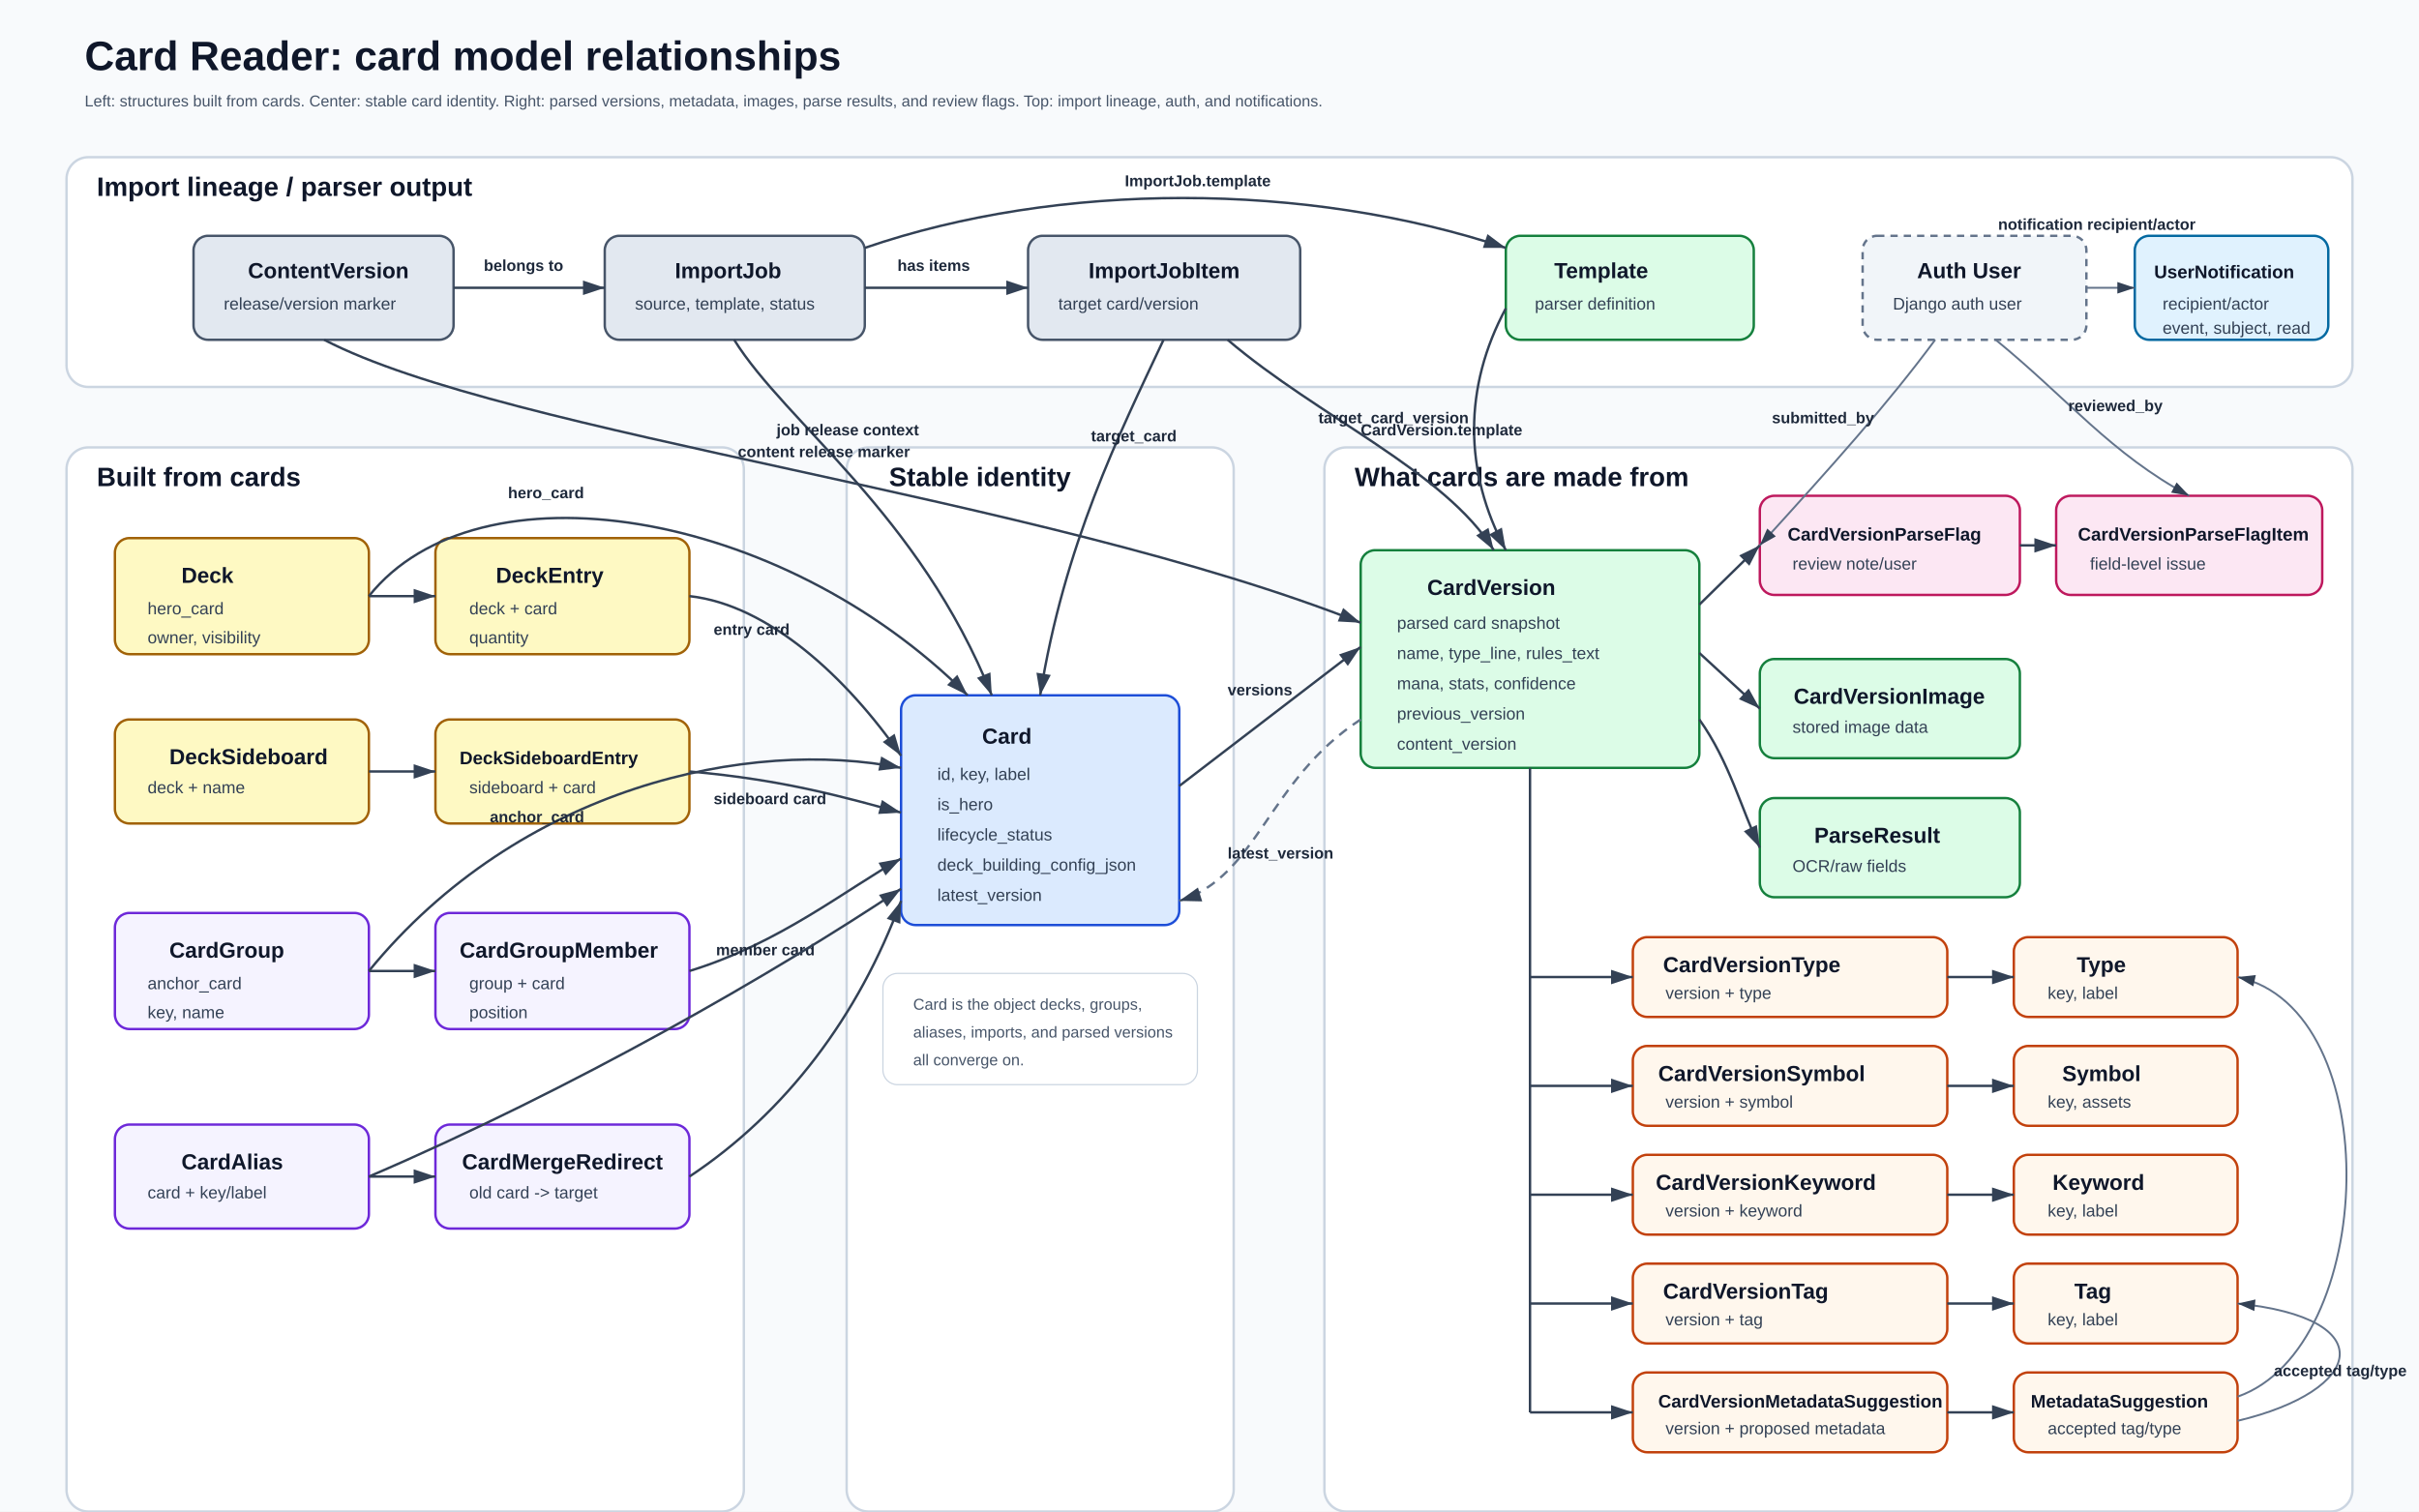
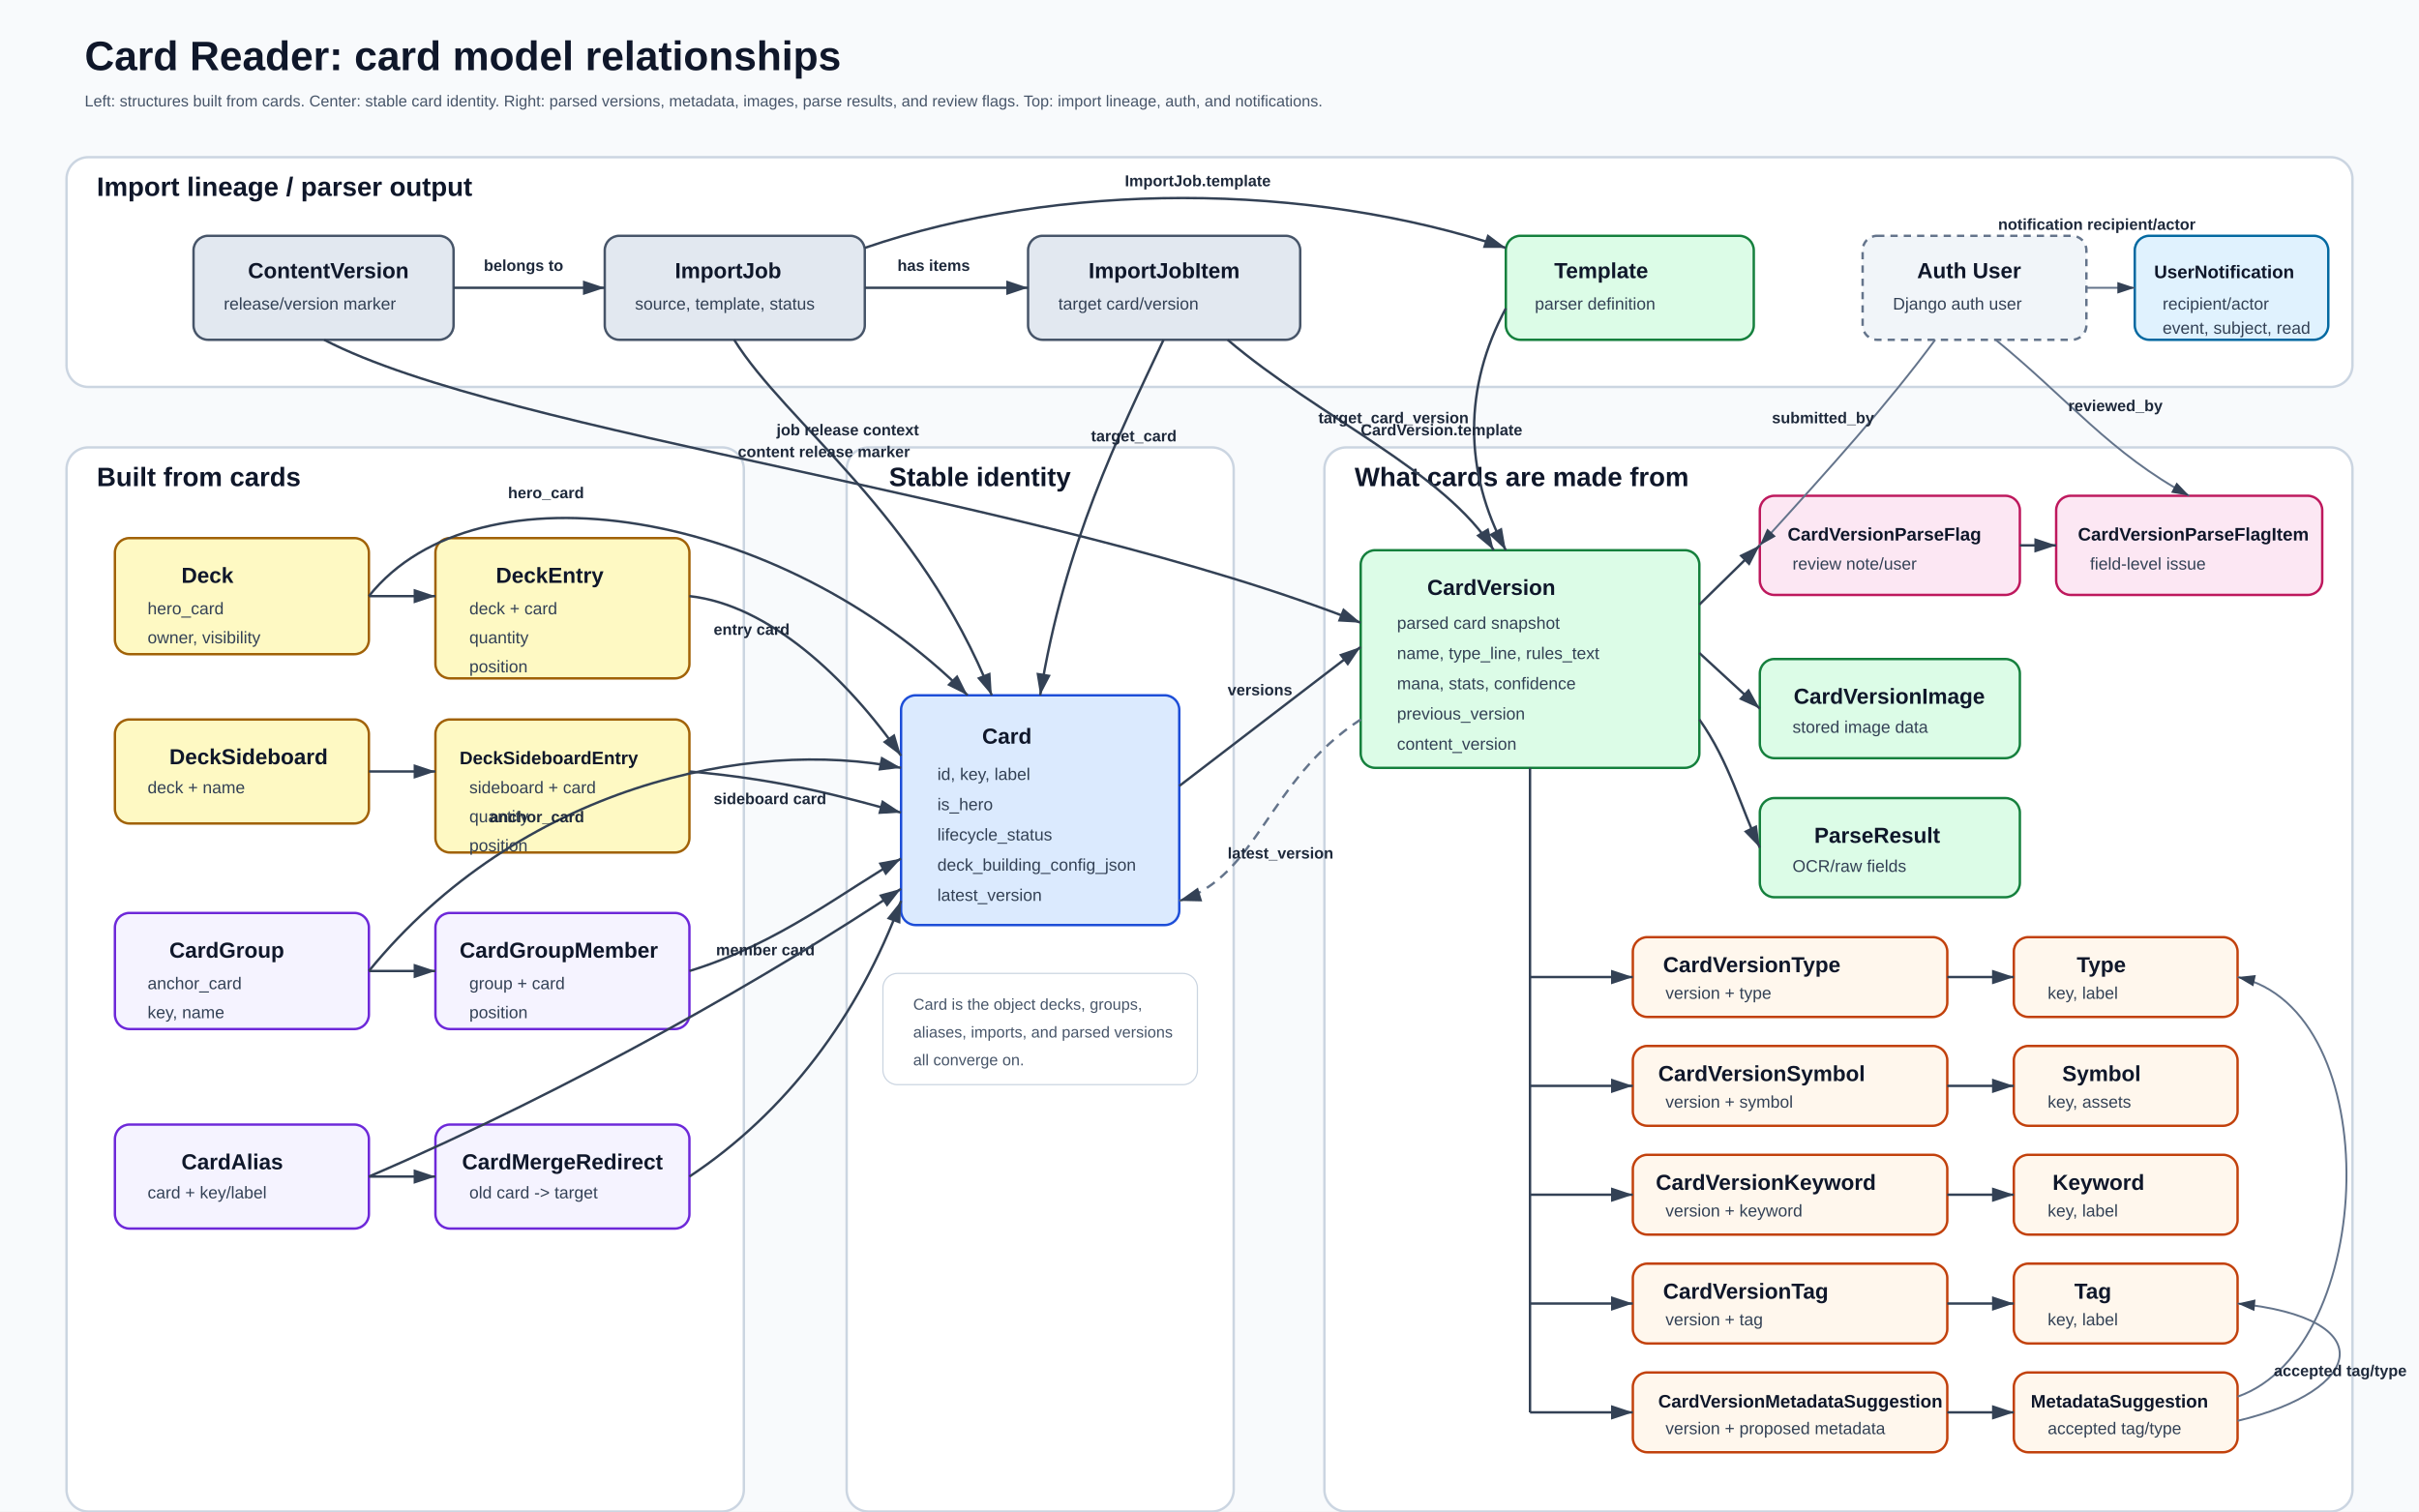
<svg xmlns="http://www.w3.org/2000/svg" width="2000" height="1250" viewBox="0 0 2000 1250" role="img" aria-labelledby="title desc">
  <defs>
    <marker id="arrow" markerWidth="10" markerHeight="10" refX="9" refY="3" orient="auto" markerUnits="strokeWidth">
      <path d="M0,0 L0,6 L9,3 z" fill="#334155" />
    </marker>
    <style>
      .bg { fill: #f8fafc; }
      .band { fill: #ffffff; stroke: #cbd5e1; stroke-width: 2; rx: 18; }
      .band-title { font: 700 22px Arial, sans-serif; fill: #0f172a; }
      .box { fill: #ffffff; stroke: #334155; stroke-width: 2; rx: 12; }
      .card { fill: #dbeafe; stroke: #1d4ed8; }
      .left { fill: #fef9c3; stroke: #a16207; }
      .group { fill: #f5f3ff; stroke: #6d28d9; }
      .version { fill: #dcfce7; stroke: #15803d; }
      .meta { fill: #fff7ed; stroke: #c2410c; }
      .review { fill: #fce7f3; stroke: #be185d; }
      .notify { fill: #e0f2fe; stroke: #0369a1; }
      .import { fill: #e2e8f0; stroke: #475569; }
      .external { fill: #f1f5f9; stroke: #64748b; stroke-dasharray: 6 5; }
      .title { font: 700 18px Arial, sans-serif; fill: #0f172a; }
      .title-small { font: 700 15px Arial, sans-serif; fill: #0f172a; }
      .field { font: 14px Arial, sans-serif; fill: #334155; }
      .small { font: 13px Arial, sans-serif; fill: #475569; }
      .label { font: 13px Arial, sans-serif; fill: #1e293b; font-weight: 700; }
      .bus { stroke: #334155; stroke-width: 2; fill: none; }
      .line { stroke: #334155; stroke-width: 2; fill: none; marker-end: url(#arrow); }
      .soft { stroke: #64748b; stroke-width: 2; fill: none; stroke-dasharray: 8 6; marker-end: url(#arrow); }
      .thin { stroke: #64748b; stroke-width: 1.6; fill: none; marker-end: url(#arrow); }
    </style>
  </defs>
  <rect class="bg" width="2000" height="1250" />
  <text x="70" y="58" style="font: 800 34px Arial, sans-serif; fill: #0f172a;">Card Reader: card model relationships</text>
  <text x="70" y="88" class="small">Left: structures built from cards. Center: stable card identity. Right: parsed versions, metadata, images, parse results, and review flags. Top: import lineage, auth, and notifications.</text>
  <rect class="band" x="55" y="130" width="1890" height="190" />
  <text class="band-title" x="80" y="162">Import lineage / parser output</text>
  <rect class="box import" x="160" y="195" width="215" height="86" />
  <text class="title" x="205" y="230">ContentVersion</text>
  <text class="field" x="185" y="256">release/version marker</text>
  <rect class="box import" x="500" y="195" width="215" height="86" />
  <text class="title" x="558" y="230">ImportJob</text>
  <text class="field" x="525" y="256">source, template, status</text>
  <rect class="box import" x="850" y="195" width="225" height="86" />
  <text class="title" x="900" y="230">ImportJobItem</text>
  <text class="field" x="875" y="256">target card/version</text>
  <rect class="box version" x="1245" y="195" width="205" height="86" />
  <text class="title" x="1285" y="230">Template</text>
  <text class="field" x="1269" y="256">parser definition</text>
  <rect class="box external" x="1540" y="195" width="185" height="86" />
  <text class="title" x="1585" y="230">Auth User</text>
  <text class="field" x="1565" y="256">Django auth user</text>
  <rect class="box notify" x="1765" y="195" width="160" height="86" />
  <text class="title-small" x="1781" y="230">UserNotification</text>
  <text class="field" x="1788" y="256">recipient/actor</text>
  <text class="field" x="1788" y="276">event, subject, read</text>
  <rect class="band" x="55" y="370" width="560" height="880" />
  <text class="band-title" x="80" y="402">Built from cards</text>
  <rect class="box left" x="95" y="445" width="210" height="96" />
  <text class="title" x="150" y="482">Deck</text>
  <text class="field" x="122" y="508">hero_card</text>
  <text class="field" x="122" y="532">owner, visibility</text>
-   <rect class="box left" x="360" y="445" width="210" height="96" />
+   <rect class="box left" x="360" y="445" width="210" height="116" />
  <text class="title" x="410" y="482">DeckEntry</text>
  <text class="field" x="388" y="508">deck + card</text>
  <text class="field" x="388" y="532">quantity</text>
+   <text class="field" x="388" y="556">position</text>
  <rect class="box left" x="95" y="595" width="210" height="86" />
  <text class="title" x="140" y="632">DeckSideboard</text>
  <text class="field" x="122" y="656">deck + name</text>
-   <rect class="box left" x="360" y="595" width="210" height="86" />
+   <rect class="box left" x="360" y="595" width="210" height="110" />
  <text class="title-small" x="380" y="632">DeckSideboardEntry</text>
  <text class="field" x="388" y="656">sideboard + card</text>
+   <text class="field" x="388" y="680">quantity</text>
+   <text class="field" x="388" y="704">position</text>
  <rect class="box group" x="95" y="755" width="210" height="96" />
  <text class="title" x="140" y="792">CardGroup</text>
  <text class="field" x="122" y="818">anchor_card</text>
  <text class="field" x="122" y="842">key, name</text>
  <rect class="box group" x="360" y="755" width="210" height="96" />
  <text class="title" x="380" y="792">CardGroupMember</text>
  <text class="field" x="388" y="818">group + card</text>
  <text class="field" x="388" y="842">position</text>
  <rect class="box group" x="95" y="930" width="210" height="86" />
  <text class="title" x="150" y="967">CardAlias</text>
  <text class="field" x="122" y="991">card + key/label</text>
  <rect class="box group" x="360" y="930" width="210" height="86" />
  <text class="title" x="382" y="967">CardMergeRedirect</text>
  <text class="field" x="388" y="991">old card -&gt; target</text>
  <rect class="band" x="700" y="370" width="320" height="880" />
  <text class="band-title" x="735" y="402">Stable identity</text>
  <rect class="box card" x="745" y="575" width="230" height="190" />
  <text class="title" x="812" y="615">Card</text>
  <text class="field" x="775" y="645">id, key, label</text>
  <text class="field" x="775" y="670">is_hero</text>
  <text class="field" x="775" y="695">lifecycle_status</text>
  <text class="field" x="775" y="720">deck_building_config_json</text>
  <text class="field" x="775" y="745">latest_version</text>
  <rect x="730" y="805" width="260" height="92" fill="#ffffff" stroke="#cbd5e1" rx="12" />
  <text x="755" y="835" class="small">Card is the object decks, groups,</text>
  <text x="755" y="858" class="small">aliases, imports, and parsed versions</text>
  <text x="755" y="881" class="small">all converge on.</text>
  <rect class="band" x="1095" y="370" width="850" height="880" />
  <text class="band-title" x="1120" y="402">What cards are made from</text>
  <rect class="box version" x="1125" y="455" width="280" height="180" />
  <text class="title" x="1180" y="492">CardVersion</text>
  <text class="field" x="1155" y="520">parsed card snapshot</text>
  <text class="field" x="1155" y="545">name, type_line, rules_text</text>
  <text class="field" x="1155" y="570">mana, stats, confidence</text>
  <text class="field" x="1155" y="595">previous_version</text>
  <text class="field" x="1155" y="620">content_version</text>
  <rect class="box review" x="1455" y="410" width="215" height="82" />
  <text class="title-small" x="1478" y="447">CardVersionParseFlag</text>
  <text class="field" x="1482" y="471">review note/user</text>
  <rect class="box review" x="1700" y="410" width="220" height="82" />
  <text class="title-small" x="1718" y="447">CardVersionParseFlagItem</text>
  <text class="field" x="1728" y="471">field-level issue</text>
  <rect class="box version" x="1455" y="545" width="215" height="82" />
  <text class="title" x="1483" y="582">CardVersionImage</text>
  <text class="field" x="1482" y="606">stored image data</text>
  <rect class="box version" x="1455" y="660" width="215" height="82" />
  <text class="title" x="1500" y="697">ParseResult</text>
  <text class="field" x="1482" y="721">OCR/raw fields</text>
  <rect class="box meta" x="1350" y="775" width="260" height="66" />
  <text class="title" x="1375" y="804">CardVersionType</text>
  <text class="field" x="1377" y="826">version + type</text>
  <rect class="box meta" x="1350" y="865" width="260" height="66" />
  <text class="title" x="1371" y="894">CardVersionSymbol</text>
  <text class="field" x="1377" y="916">version + symbol</text>
  <rect class="box meta" x="1350" y="955" width="260" height="66" />
  <text class="title" x="1369" y="984">CardVersionKeyword</text>
  <text class="field" x="1377" y="1006">version + keyword</text>
  <rect class="box meta" x="1350" y="1045" width="260" height="66" />
  <text class="title" x="1375" y="1074">CardVersionTag</text>
  <text class="field" x="1377" y="1096">version + tag</text>
  <rect class="box meta" x="1350" y="1135" width="260" height="66" />
  <text class="title-small" x="1371" y="1164">CardVersionMetadataSuggestion</text>
  <text class="field" x="1377" y="1186">version + proposed metadata</text>
  <rect class="box meta" x="1665" y="775" width="185" height="66" />
  <text class="title" x="1717" y="804">Type</text>
  <text class="field" x="1693" y="826">key, label</text>
  <rect class="box meta" x="1665" y="865" width="185" height="66" />
  <text class="title" x="1705" y="894">Symbol</text>
  <text class="field" x="1693" y="916">key, assets</text>
  <rect class="box meta" x="1665" y="955" width="185" height="66" />
  <text class="title" x="1697" y="984">Keyword</text>
  <text class="field" x="1693" y="1006">key, label</text>
  <rect class="box meta" x="1665" y="1045" width="185" height="66" />
  <text class="title" x="1715" y="1074">Tag</text>
  <text class="field" x="1693" y="1096">key, label</text>
  <rect class="box meta" x="1665" y="1135" width="185" height="66" />
  <text class="title-small" x="1679" y="1164">MetadataSuggestion</text>
  <text class="field" x="1693" y="1186">accepted tag/type</text>
  <path class="line" d="M375 238 L500 238" />
  <text class="label" x="400" y="224">belongs to</text>
  <path class="line" d="M715 238 L850 238" />
  <text class="label" x="742" y="224">has items</text>
  <path class="line" d="M715 205 C875 150, 1080 150, 1245 205" />
  <text class="label" x="930" y="154">ImportJob.template</text>
  <path class="line" d="M607 281 C650 350, 760 425, 820 575" />
  <text class="label" x="642" y="360">job release context</text>
  <path class="line" d="M962 281 C925 360, 880 450, 860 575" />
  <text class="label" x="902" y="365">target_card</text>
  <path class="line" d="M1015 281 C1090 345, 1195 390, 1235 455" />
  <text class="label" x="1090" y="350">target_card_version</text>
  <path class="line" d="M268 281 C420 360, 860 410, 1125 515" />
  <text class="label" x="610" y="378">content release marker</text>
  <path class="line" d="M1245 255 C1210 320, 1210 390, 1245 455" />
  <text class="label" x="1125" y="360">CardVersion.template</text>
  <path class="thin" d="M1725 238 L1765 238" />
  <text class="label" x="1652" y="190">notification recipient/actor</text>
  <path class="line" d="M305 493 L360 493" />
  <path class="line" d="M305 638 L360 638" />
  <path class="line" d="M305 803 L360 803" />
  <path class="line" d="M305 973 L360 973" />
  <path class="line" d="M570 493 C635 500, 700 560, 745 625" />
  <text class="label" x="590" y="525">entry card</text>
  <path class="line" d="M570 638 C650 645, 700 660, 745 672" />
  <text class="label" x="590" y="665">sideboard card</text>
  <path class="line" d="M570 803 C645 780, 700 735, 745 710" />
  <text class="label" x="592" y="790">member card</text>
  <path class="line" d="M305 493 C395 380, 645 420, 800 575" />
  <text class="label" x="420" y="412">hero_card</text>
  <path class="line" d="M305 803 C430 650, 620 610, 745 635" />
  <text class="label" x="405" y="680">anchor_card</text>
  <path class="line" d="M305 973 C475 900, 640 805, 745 735" />
  <path class="line" d="M570 973 C650 920, 710 840, 745 745" />
  <path class="line" d="M975 650 L1125 535" />
  <text class="label" x="1015" y="575">versions</text>
  <path class="soft" d="M1125 595 C1048 645, 1040 725, 975 745" />
  <text class="label" x="1015" y="710">latest_version</text>
  <path class="line" d="M1405 500 L1455 451" />
  <path class="line" d="M1405 540 L1455 586" />
  <path class="line" d="M1405 595 C1430 630, 1440 670, 1455 701" />
  <path class="line" d="M1670 451 L1700 451" />
  <path class="bus" d="M1265 635 L1265 1168" />
  <path class="line" d="M1265 808 L1350 808" />
  <path class="line" d="M1265 898 L1350 898" />
  <path class="line" d="M1265 988 L1350 988" />
  <path class="line" d="M1265 1078 L1350 1078" />
  <path class="line" d="M1265 1168 L1350 1168" />
  <path class="line" d="M1610 808 L1665 808" />
  <path class="line" d="M1610 898 L1665 898" />
  <path class="line" d="M1610 988 L1665 988" />
  <path class="line" d="M1610 1078 L1665 1078" />
  <path class="line" d="M1610 1168 L1665 1168" />
  <path class="thin" d="M1850 1155 C1965 1115, 1975 835, 1850 808" />
  <path class="thin" d="M1850 1175 C1955 1150, 1970 1090, 1850 1078" />
  <text class="label" x="1880" y="1138">accepted tag/type</text>
  <path class="thin" d="M1600 281 C1560 335, 1515 385, 1455 451" />
  <text class="label" x="1465" y="350">submitted_by</text>
  <path class="thin" d="M1650 281 C1710 330, 1745 375, 1810 410" />
  <text class="label" x="1710" y="340">reviewed_by</text>
</svg>
